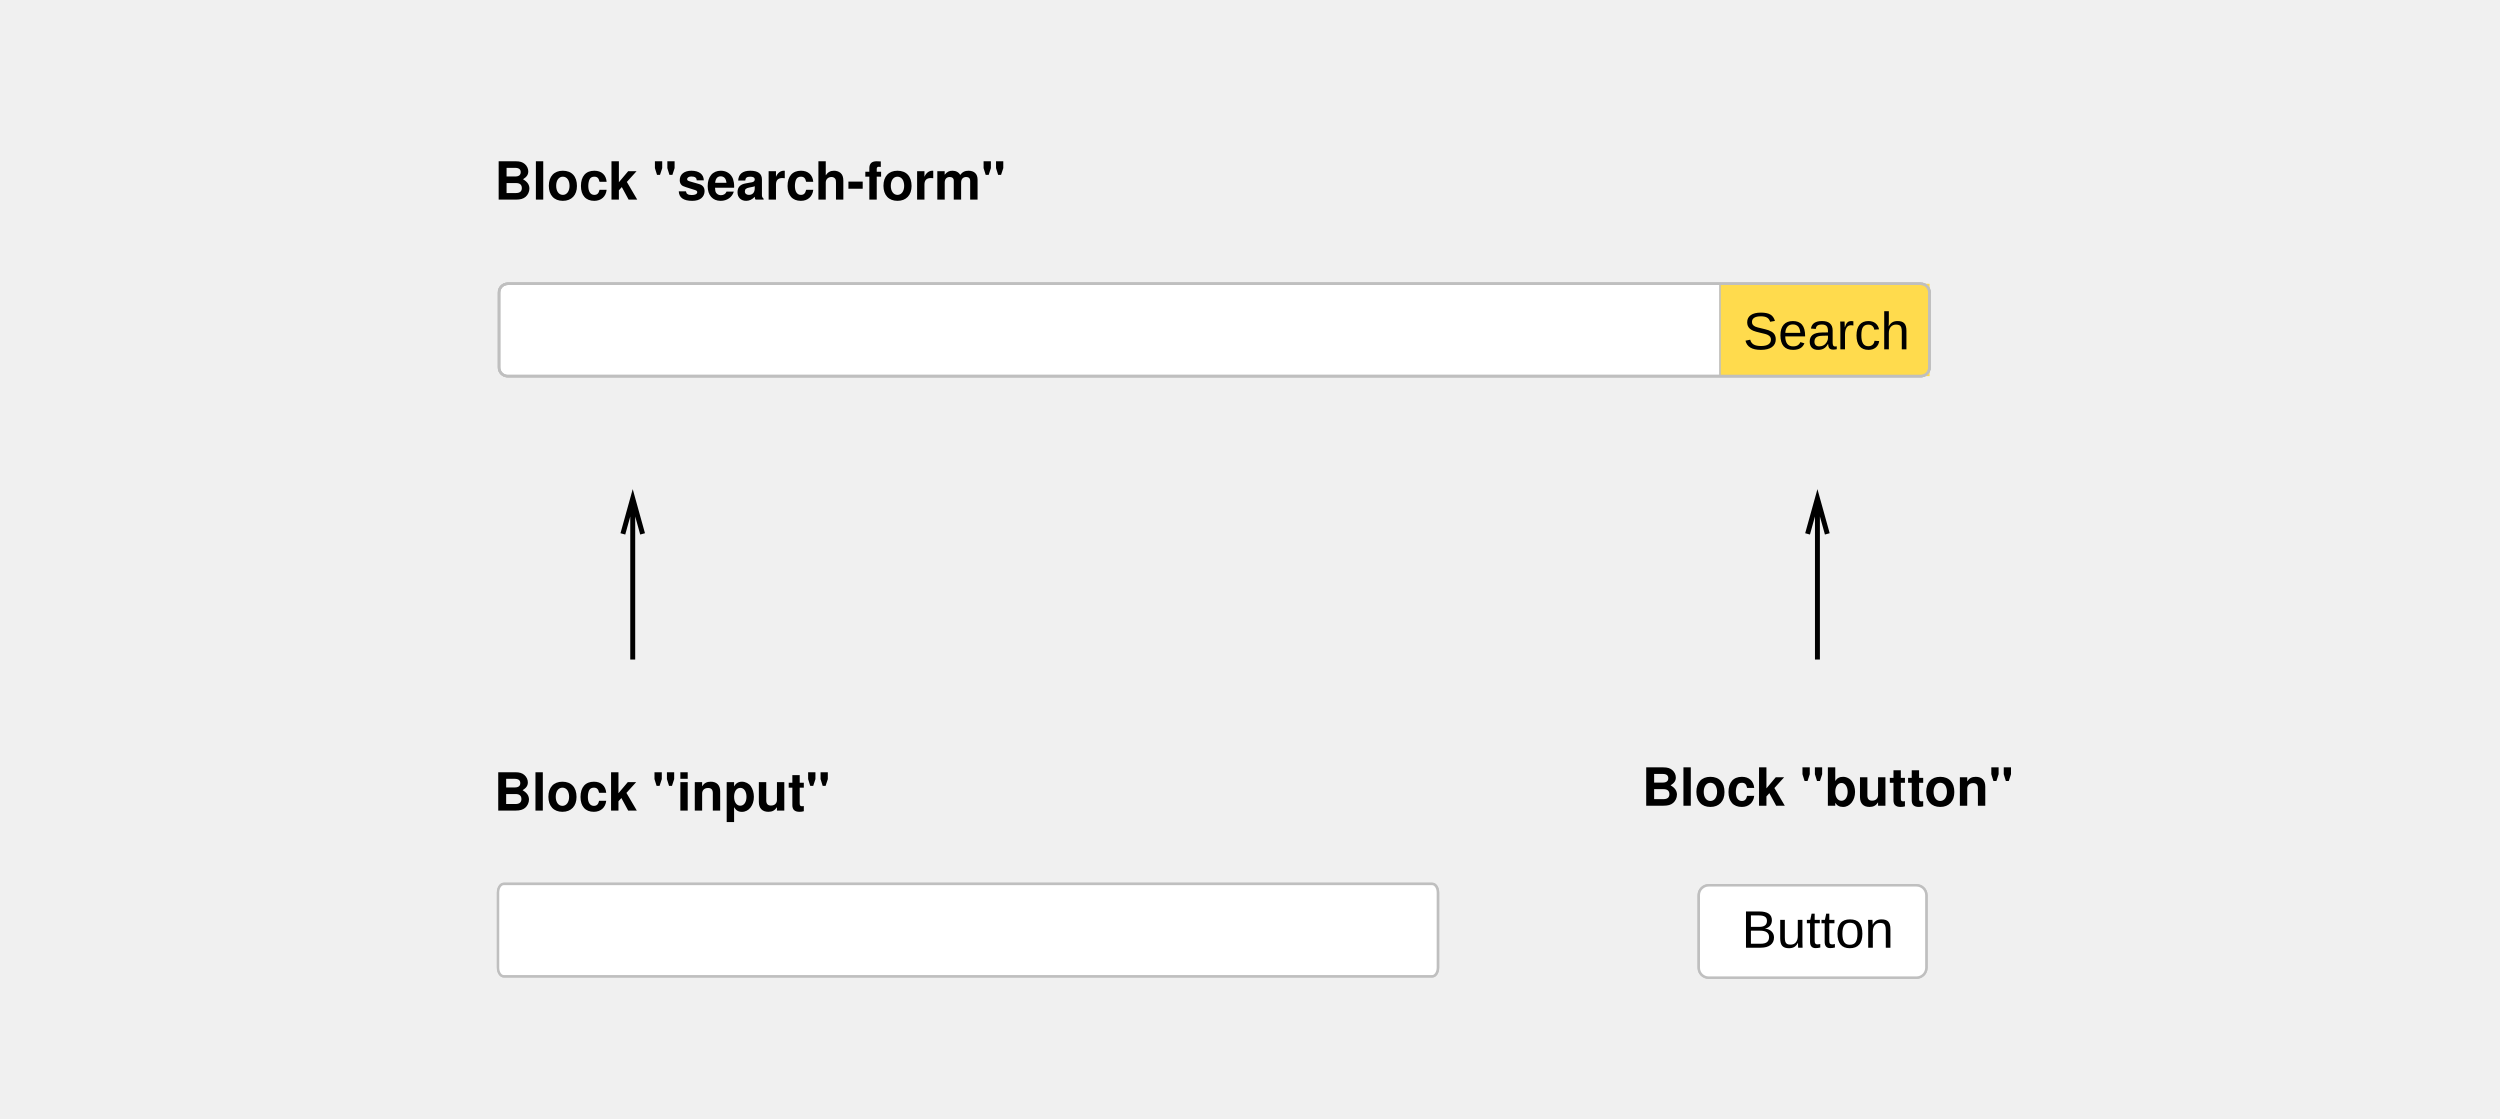
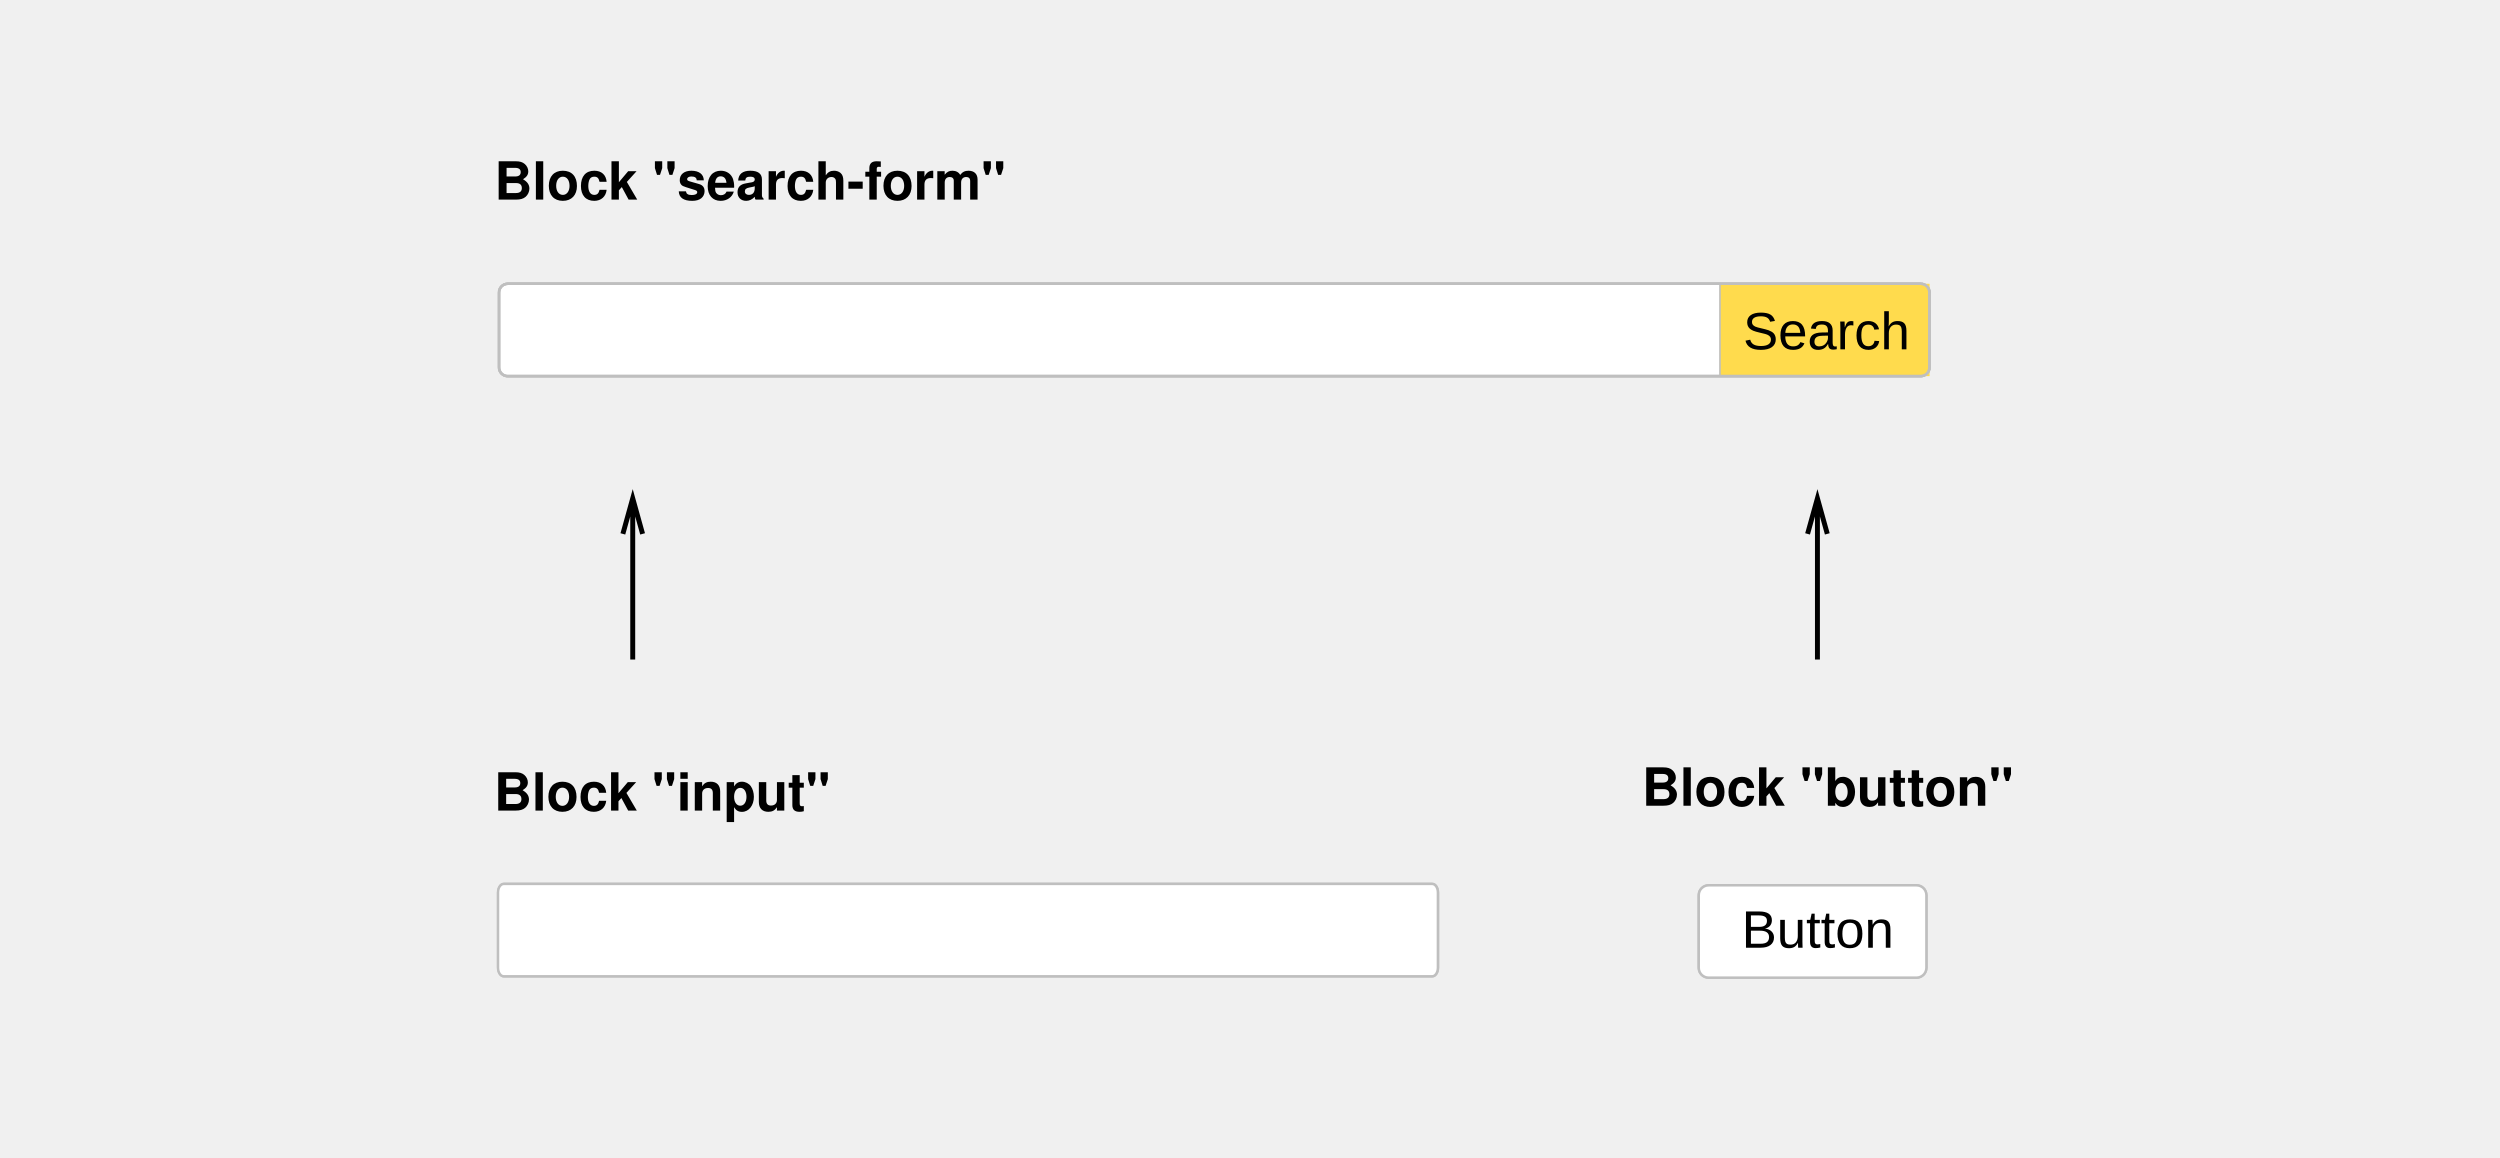
- <svg xmlns="http://www.w3.org/2000/svg" width="760" height="340" viewBox="0 0 760 340" style="background:#fff">
+ <svg xmlns="http://www.w3.org/2000/svg" width="760" height="352" viewBox="0 0 760 352" style="background:#fff">
  <g fill="none" fill-rule="evenodd">
    <text transform="translate(149.902 44.882)" font-size="16" font-family="Helvetica-Bold, Helvetica" fill="#000" font-weight="bold">
      <tspan x=".38" y="15.8">Block "search-form"</tspan>
    </text>
    <g stroke="#BFBFBF" stroke-width=".75" fill="#FFF">
      <path d="M151.438 294.154c-.001.698.18 1.37.505 1.865.324.495.765.774 1.225.774h282.27c.46 0 .9-.28 1.225-.774.325-.496.506-1.167.505-1.866v-22.81c-.001-1.451-.775-2.628-1.73-2.63h-282.27c-.955.002-1.73 1.179-1.73 2.63v22.81z" />
      <path d="M151.394 294.154c-.001.698.18 1.37.505 1.865.325.495.765.774 1.225.774h282.27c.46 0 .9-.28 1.225-.774.325-.496.507-1.167.505-1.866v-22.81c0-1.451-.775-2.628-1.73-2.63h-282.27c-.955.002-1.729 1.179-1.73 2.63v22.81z" />
    </g>
    <text transform="translate(149.953 230.618)" font-size="16" font-family="Helvetica-Bold, Helvetica" fill="#000" font-weight="bold">
      <tspan x=".2" y="15.8">Block "input"</tspan>
    </text>
    <text transform="translate(499.016 229.134)" font-size="16" font-family="Helvetica-Bold, Helvetica" fill="#000" font-weight="bold">
      <tspan x=".12" y="15.8">Block "button"</tspan>
    </text>
    <path d="M192.35 200.5v-49m3 10.8l-3-10.8-3 10.8m363.15 38.2v-49m3 10.8l-3-10.8-3 10.8" stroke="#000" stroke-width="1.5" />
    <g stroke="#BFBFBF" stroke-width=".75" fill="#FFF">
      <path d="M151.753 111.712a2.63 2.63 0 0 0 2.64 2.63h429.56a2.634 2.634 0 0 0 2.63-2.63v-22.81a2.634 2.634 0 0 0-2.63-2.63h-429.56a2.638 2.638 0 0 0-2.64 2.63v22.81z" />
      <path d="M151.687 111.712a2.63 2.63 0 0 0 2.64 2.63h429.56a2.634 2.634 0 0 0 2.63-2.63v-22.81a2.634 2.634 0 0 0-2.63-2.63h-429.56a2.638 2.638 0 0 0-2.64 2.63v22.81z" />
    </g>
    <path d="M522.832 86.267h63.755v28.079h-63.755z" fill="#FFDB4D" />
    <g stroke="#BFBFBF" stroke-width=".75">
      <path d="M151.753 111.712a2.63 2.63 0 0 0 2.64 2.63h429.56a2.634 2.634 0 0 0 2.63-2.63v-22.81a2.634 2.634 0 0 0-2.63-2.63h-429.56a2.638 2.638 0 0 0-2.64 2.63v22.81z" />
      <path d="M151.687 111.712a2.63 2.63 0 0 0 2.64 2.63h429.56a2.634 2.634 0 0 0 2.63-2.63v-22.81a2.634 2.634 0 0 0-2.63-2.63h-429.56a2.638 2.638 0 0 0-2.64 2.63v22.81z" />
    </g>
    <text transform="translate(529.895 92.206)" font-size="16" font-family="ArialMT, Arial" fill="#000">
      <tspan x="0" y="14">Search</tspan>
    </text>
    <path d="M522.872 86.535v27.78" stroke="#BFBFBF" stroke-width=".5" fill="#000" />
    <g stroke-width=".75" stroke="#BFBFBF" fill="#FFF">
      <path d="M516.422 294.208a3.009 3.009 0 0 0 3.01 3h63.18a3.009 3.009 0 0 0 3.01-3v-22.07a3.009 3.009 0 0 0-3.01-3h-63.18a3.009 3.009 0 0 0-3.01 3v22.07z" />
      <path d="M516.422 294.208a3.009 3.009 0 0 0 3.01 3h63.18a3.009 3.009 0 0 0 3.01-3v-22.07a3.009 3.009 0 0 0-3.01-3h-63.18a3.009 3.009 0 0 0-3.01 3v22.07z" />
    </g>
    <text transform="translate(529.467 274.102)" font-size="16" font-family="ArialMT, Arial" fill="#000">
      <tspan x="0" y="14">Button</tspan>
    </text>
  </g>
</svg>
